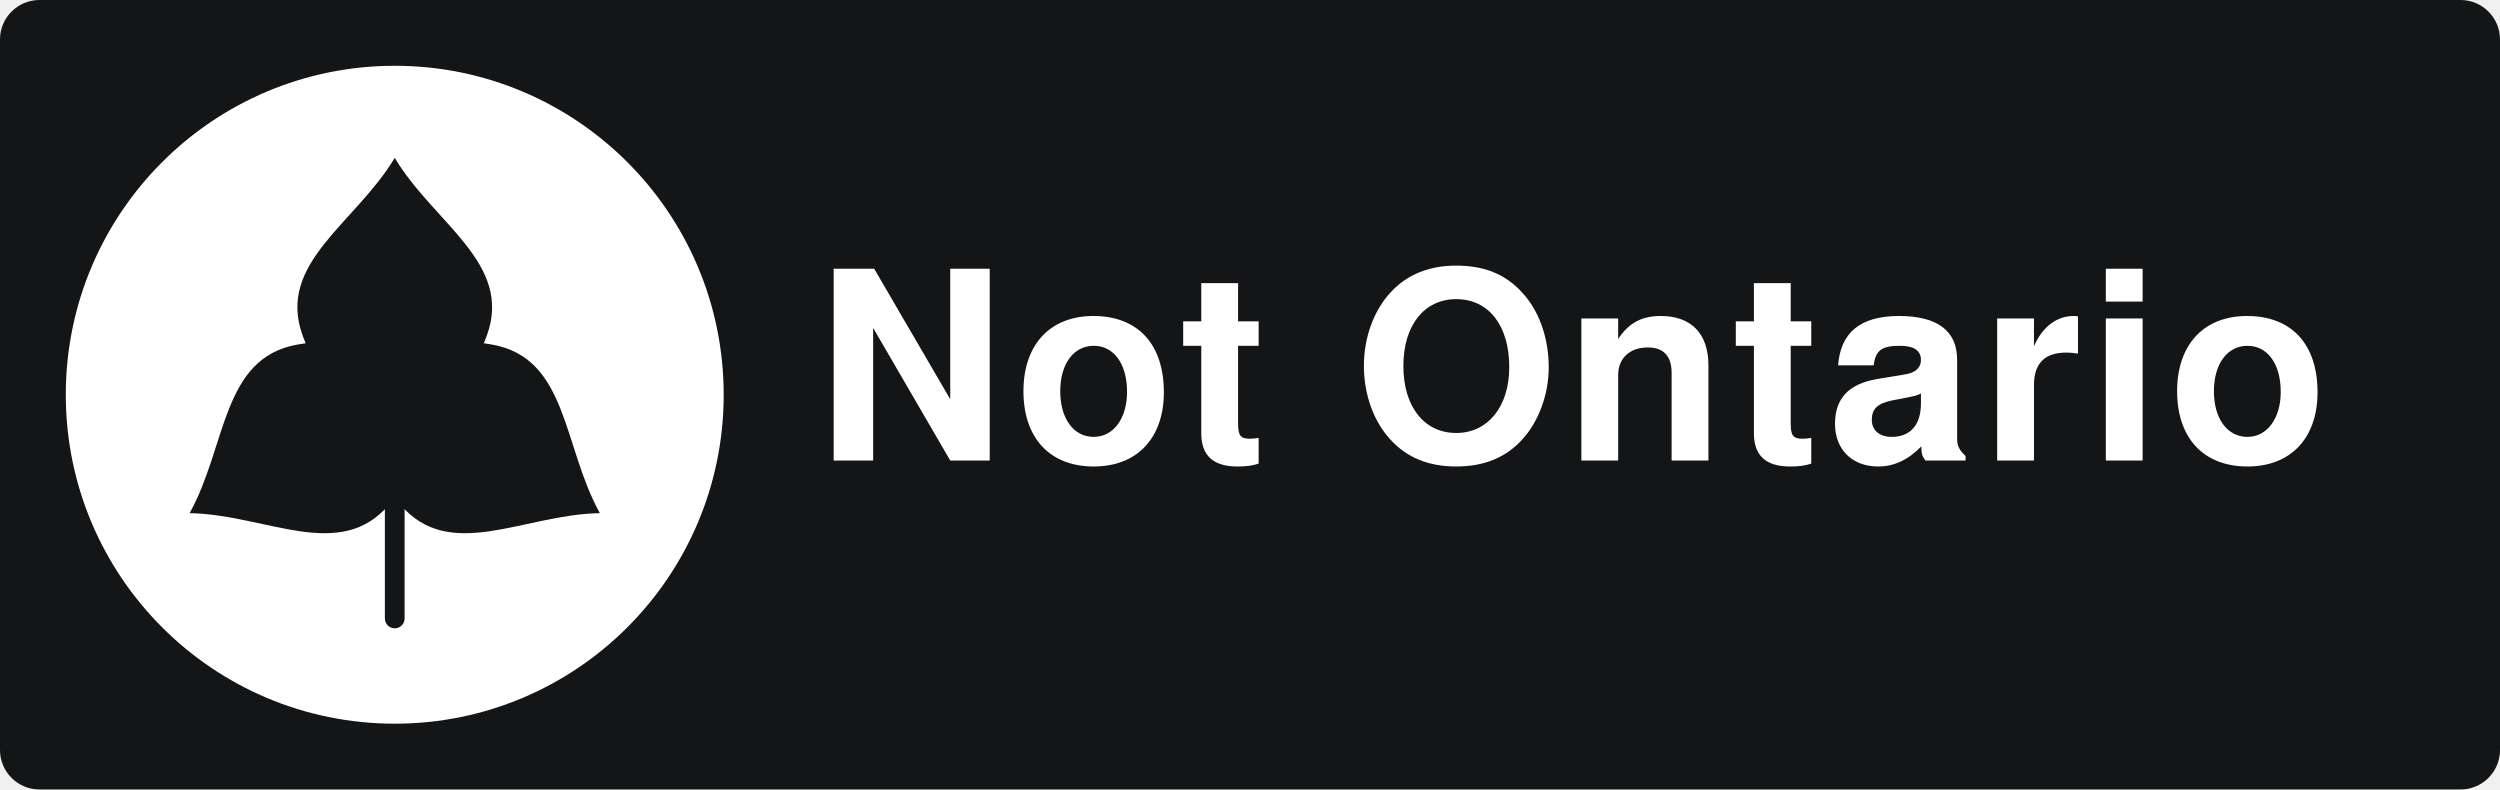
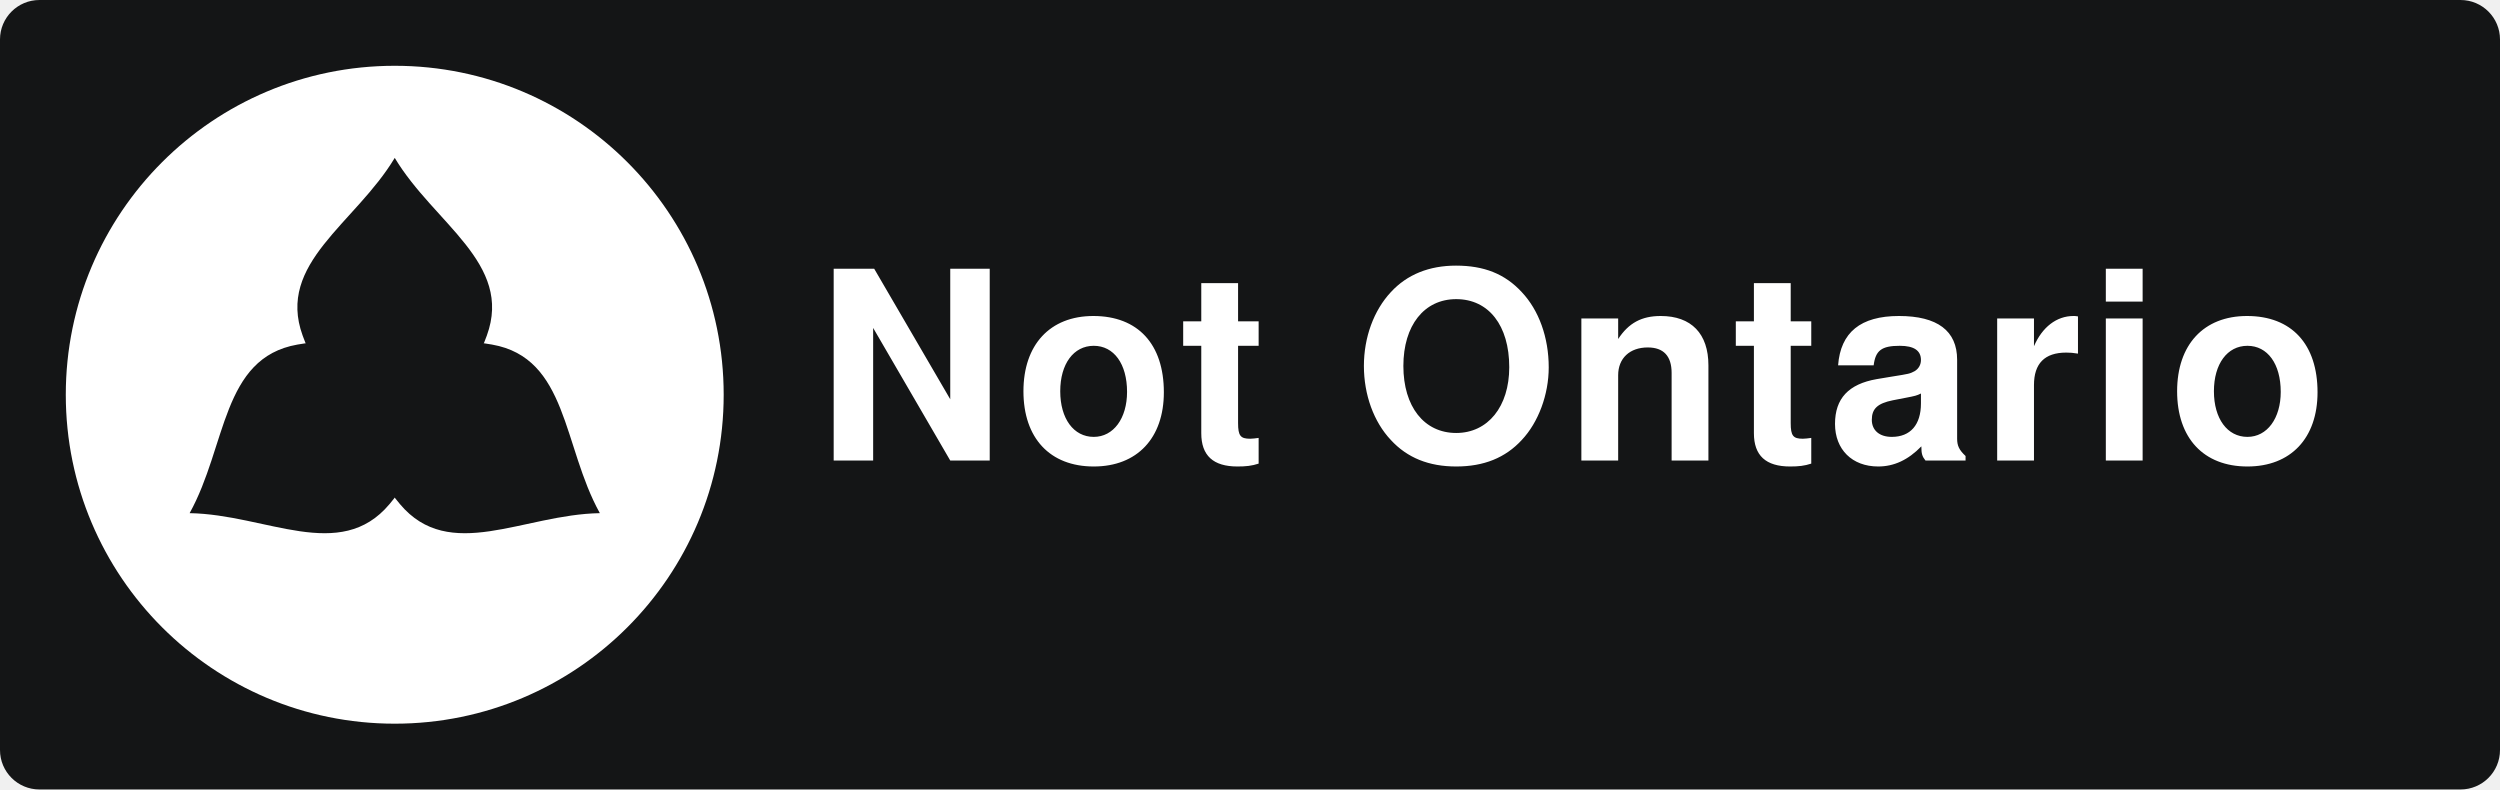
<svg xmlns="http://www.w3.org/2000/svg" width="100%" viewBox="0 0 190 60" role="img">
  <rect width="190" height="60" fill="#141516" rx="3" />
  <g transform="translate(5, 5)">
    <circle fill="#fff" cx="25" cy="25" r="25" />
    <g transform="translate(25,25) scale(0.5)">
      <path fill="#141516" d="M0,-36 C6,-26 18,-20 14,-9 C10,2 2,6 0,13 C-2,6 -10,2 -14,-9 C-18,-20 -6,-26 0,-36Z" />
      <path fill="#141516" d="M0,-36 C6,-26 18,-20 14,-9 C10,2 2,6 0,13 C-2,6 -10,2 -14,-9 C-18,-20 -6,-26 0,-36Z" transform="rotate(120)" />
      <path fill="#141516" d="M0,-36 C6,-26 18,-20 14,-9 C10,2 2,6 0,13 C-2,6 -10,2 -14,-9 C-18,-20 -6,-26 0,-36Z" transform="rotate(240)" />
-       <line x1="0" y1="13" x2="0" y2="34" stroke="#141516" stroke-width="3" stroke-linecap="round" />
    </g>
  </g>
  <text x="62" y="35" font-family="'Helvetica Neue', Helvetica, sans-serif" font-weight="700" font-size="20" fill="#fff" letter-spacing="0.5">Not Ontario</text>
</svg>
